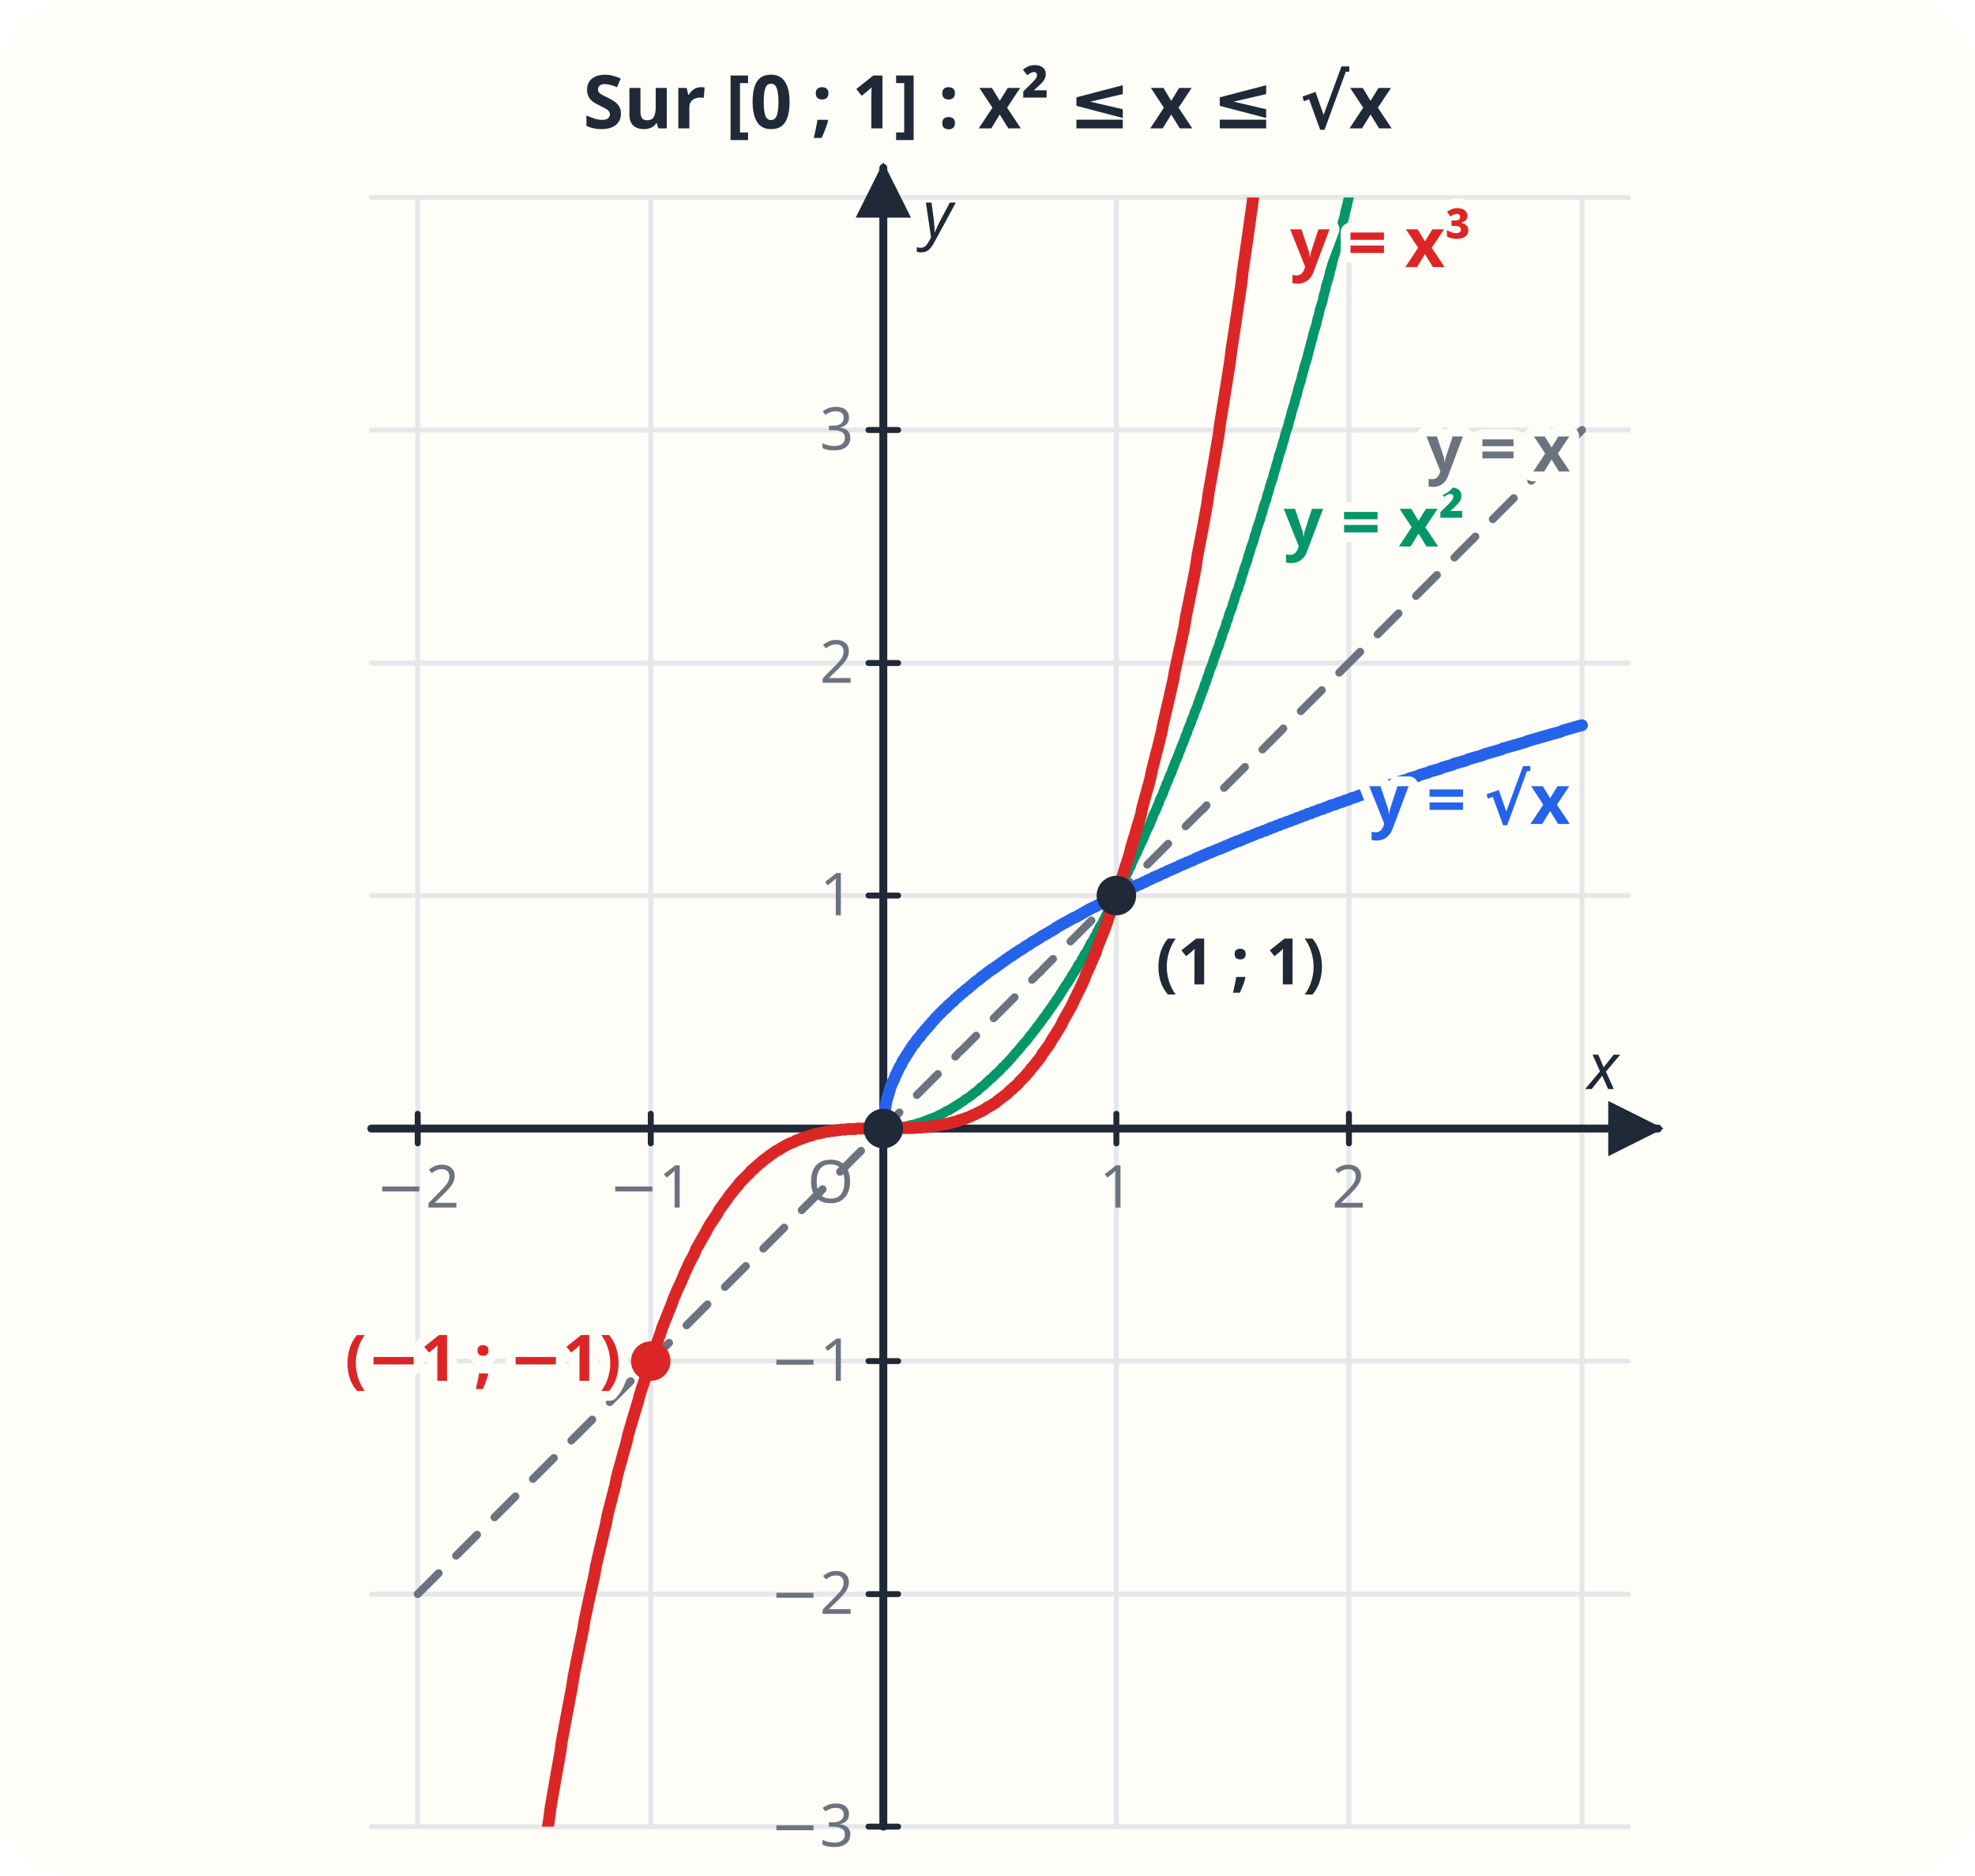
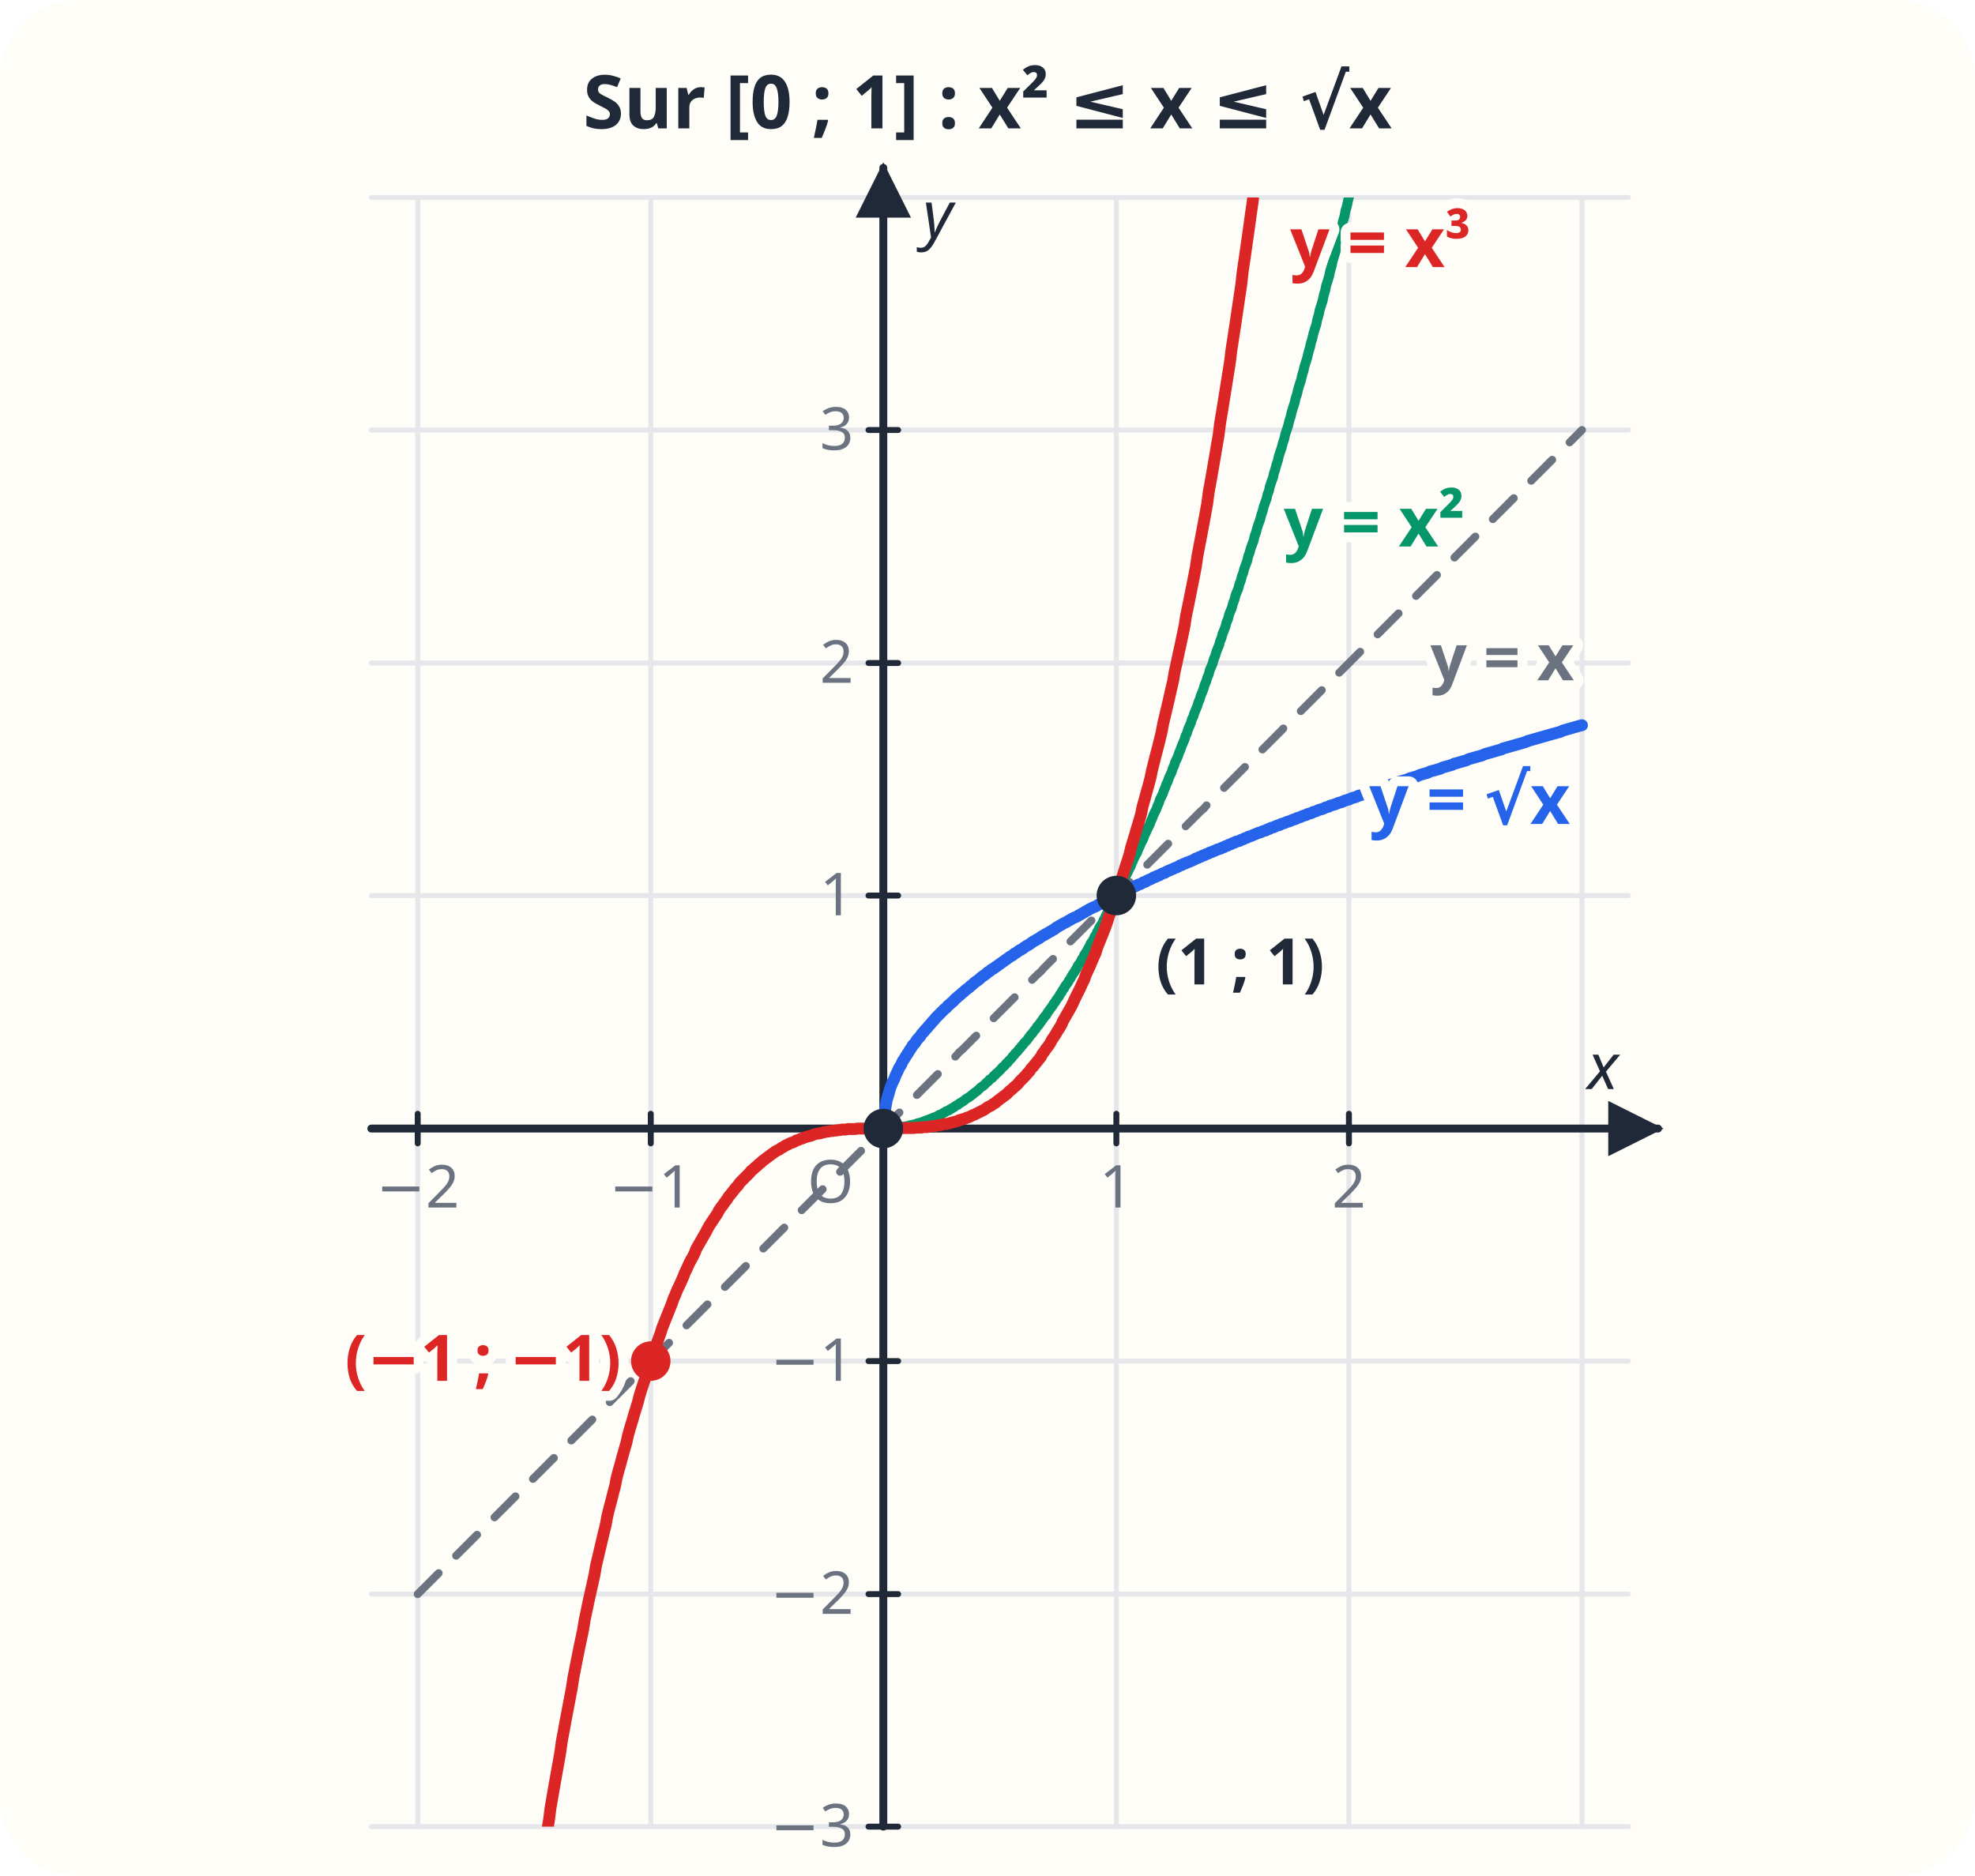
<svg xmlns="http://www.w3.org/2000/svg" viewBox="0 0 400 380" font-family="sans-serif">
  <defs>
    <marker id="a1f2937" viewBox="0 0 10 10" refX="9" refY="5" markerWidth="7" markerHeight="7" orient="auto-start-reverse">
      <path d="M0,0 L10,5 L0,10 z" fill="#1f2937" />
    </marker>
    <clipPath id="clip0">
      <rect x="75.2" y="40.0" width="254.6" height="330.0" />
    </clipPath>
  </defs>
  <rect x="0" y="0" width="400" height="380" rx="16" fill="#fffdf8" />
  <line x1="84.6" y1="370.0" x2="84.6" y2="40.0" stroke="#e5e7eb" stroke-width="1" stroke-linecap="round" />
  <line x1="131.8" y1="370.0" x2="131.8" y2="40.0" stroke="#e5e7eb" stroke-width="1" stroke-linecap="round" />
  <line x1="178.9" y1="370.0" x2="178.9" y2="40.0" stroke="#e5e7eb" stroke-width="1" stroke-linecap="round" />
  <line x1="226.1" y1="370.0" x2="226.1" y2="40.0" stroke="#e5e7eb" stroke-width="1" stroke-linecap="round" />
  <line x1="273.2" y1="370.0" x2="273.2" y2="40.0" stroke="#e5e7eb" stroke-width="1" stroke-linecap="round" />
  <line x1="320.4" y1="370.0" x2="320.4" y2="40.0" stroke="#e5e7eb" stroke-width="1" stroke-linecap="round" />
  <line x1="75.2" y1="370.0" x2="329.8" y2="370.0" stroke="#e5e7eb" stroke-width="1" stroke-linecap="round" />
  <line x1="75.2" y1="322.9" x2="329.8" y2="322.9" stroke="#e5e7eb" stroke-width="1" stroke-linecap="round" />
  <line x1="75.2" y1="275.7" x2="329.8" y2="275.7" stroke="#e5e7eb" stroke-width="1" stroke-linecap="round" />
  <line x1="75.2" y1="228.6" x2="329.8" y2="228.6" stroke="#e5e7eb" stroke-width="1" stroke-linecap="round" />
  <line x1="75.2" y1="181.4" x2="329.8" y2="181.4" stroke="#e5e7eb" stroke-width="1" stroke-linecap="round" />
  <line x1="75.2" y1="134.3" x2="329.8" y2="134.3" stroke="#e5e7eb" stroke-width="1" stroke-linecap="round" />
  <line x1="75.2" y1="87.1" x2="329.8" y2="87.1" stroke="#e5e7eb" stroke-width="1" stroke-linecap="round" />
  <line x1="75.2" y1="40.0" x2="329.8" y2="40.0" stroke="#e5e7eb" stroke-width="1" stroke-linecap="round" />
  <line x1="75.2" y1="228.6" x2="335.8" y2="228.6" stroke="#1f2937" stroke-width="1.6" marker-end="url(#a1f2937)" stroke-linecap="round" />
  <text x="327.8" y="220.6" fill="#1f2937" font-size="13" text-anchor="end" font-style="italic">x</text>
  <line x1="178.9" y1="370.0" x2="178.9" y2="34.0" stroke="#1f2937" stroke-width="1.6" marker-end="url(#a1f2937)" stroke-linecap="round" />
  <text x="186.9" y="48.0" fill="#1f2937" font-size="13" text-anchor="start" font-style="italic">y</text>
  <line x1="84.6" y1="225.6" x2="84.6" y2="231.6" stroke="#1f2937" stroke-width="1.2" stroke-linecap="round" />
  <text x="84.6" y="244.6" fill="#6b7280" font-size="12" text-anchor="middle">−2</text>
  <line x1="131.8" y1="225.6" x2="131.8" y2="231.6" stroke="#1f2937" stroke-width="1.2" stroke-linecap="round" />
  <text x="131.8" y="244.6" fill="#6b7280" font-size="12" text-anchor="middle">−1</text>
  <line x1="226.1" y1="225.6" x2="226.1" y2="231.6" stroke="#1f2937" stroke-width="1.2" stroke-linecap="round" />
  <text x="226.1" y="244.6" fill="#6b7280" font-size="12" text-anchor="middle">1</text>
  <line x1="273.2" y1="225.6" x2="273.2" y2="231.6" stroke="#1f2937" stroke-width="1.2" stroke-linecap="round" />
  <text x="273.2" y="244.6" fill="#6b7280" font-size="12" text-anchor="middle">2</text>
  <line x1="175.9" y1="370.0" x2="181.9" y2="370.0" stroke="#1f2937" stroke-width="1.2" stroke-linecap="round" />
  <text x="172.9" y="374.0" fill="#6b7280" font-size="12" text-anchor="end">−3</text>
  <line x1="175.9" y1="322.9" x2="181.9" y2="322.9" stroke="#1f2937" stroke-width="1.2" stroke-linecap="round" />
  <text x="172.9" y="326.9" fill="#6b7280" font-size="12" text-anchor="end">−2</text>
  <line x1="175.9" y1="275.7" x2="181.9" y2="275.7" stroke="#1f2937" stroke-width="1.2" stroke-linecap="round" />
  <text x="172.9" y="279.7" fill="#6b7280" font-size="12" text-anchor="end">−1</text>
  <line x1="175.9" y1="181.4" x2="181.9" y2="181.4" stroke="#1f2937" stroke-width="1.2" stroke-linecap="round" />
  <text x="172.9" y="185.4" fill="#6b7280" font-size="12" text-anchor="end">1</text>
  <line x1="175.9" y1="134.3" x2="181.9" y2="134.3" stroke="#1f2937" stroke-width="1.2" stroke-linecap="round" />
  <text x="172.9" y="138.3" fill="#6b7280" font-size="12" text-anchor="end">2</text>
  <line x1="175.9" y1="87.1" x2="181.9" y2="87.1" stroke="#1f2937" stroke-width="1.2" stroke-linecap="round" />
  <text x="172.9" y="91.1" fill="#6b7280" font-size="12" text-anchor="end">3</text>
  <text x="172.9" y="243.6" fill="#6b7280" font-size="12" text-anchor="end">O</text>
  <polyline points="84.6,322.9 85.2,322.3 85.8,321.7 86.4,321.1 87.0,320.5 87.6,319.9 88.2,319.3 88.8,318.7 89.4,318.1 89.9,317.6 90.5,317.0 91.1,316.4 91.7,315.8 92.3,315.2 92.9,314.6 93.5,314.0 94.1,313.4 94.7,312.8 95.2,312.3 95.8,311.7 96.4,311.1 97.0,310.5 97.6,309.9 98.2,309.3 98.8,308.7 99.4,308.1 100.0,307.5 100.6,306.9 101.1,306.4 101.7,305.8 102.3,305.2 102.9,304.6 103.5,304.0 104.1,303.4 104.7,302.8 105.3,302.2 105.9,301.6 106.4,301.1 107.0,300.5 107.6,299.9 108.2,299.3 108.8,298.7 109.4,298.1 110.0,297.5 110.6,296.9 111.2,296.3 111.7,295.8 112.3,295.2 112.9,294.6 113.5,294.0 114.1,293.4 114.7,292.8 115.3,292.2 115.9,291.6 116.5,291.0 117.1,290.4 117.6,289.9 118.2,289.3 118.8,288.7 119.4,288.1 120.0,287.5 120.6,286.9 121.2,286.3 121.8,285.7 122.4,285.1 122.9,284.6 123.5,284.0 124.1,283.4 124.7,282.8 125.3,282.2 125.9,281.6 126.5,281.0 127.1,280.4 127.7,279.8 128.2,279.2 128.8,278.7 129.4,278.1 130.0,277.5 130.6,276.9 131.2,276.3 131.8,275.7 132.4,275.1 133.0,274.5 133.6,273.9 134.1,273.4 134.7,272.8 135.3,272.2 135.9,271.6 136.5,271.0 137.1,270.4 137.7,269.8 138.3,269.2 138.9,268.6 139.4,268.1 140.0,267.5 140.6,266.9 141.2,266.3 141.8,265.7 142.4,265.1 143.0,264.5 143.6,263.9 144.2,263.3 144.8,262.8 145.3,262.2 145.9,261.6 146.5,261.0 147.1,260.4 147.7,259.8 148.3,259.2 148.9,258.6 149.5,258.0 150.1,257.4 150.6,256.9 151.2,256.3 151.8,255.7 152.4,255.1 153.0,254.5 153.6,253.9 154.2,253.3 154.8,252.7 155.4,252.1 155.9,251.6 156.5,251.0 157.1,250.4 157.7,249.8 158.3,249.2 158.9,248.6 159.5,248.0 160.1,247.4 160.7,246.8 161.2,246.2 161.8,245.7 162.4,245.1 163.0,244.5 163.6,243.9 164.2,243.3 164.8,242.7 165.4,242.1 166.0,241.5 166.6,240.9 167.1,240.4 167.7,239.8 168.3,239.2 168.9,238.6 169.5,238.0 170.1,237.4 170.7,236.8 171.3,236.2 171.9,235.6 172.4,235.1 173.0,234.5 173.6,233.9 174.2,233.3 174.8,232.7 175.4,232.1 176.0,231.5 176.6,230.9 177.2,230.3 177.8,229.8 178.3,229.2 178.9,228.6 179.5,228.0 180.1,227.4 180.7,226.8 181.3,226.2 181.9,225.6 182.5,225.0 183.1,224.4 183.6,223.9 184.2,223.3 184.8,222.7 185.4,222.1 186.0,221.5 186.6,220.9 187.2,220.3 187.8,219.7 188.4,219.1 188.9,218.6 189.5,218.0 190.1,217.4 190.7,216.8 191.3,216.2 191.9,215.6 192.5,215.0 193.1,214.4 193.7,213.8 194.2,213.2 194.8,212.7 195.4,212.1 196.0,211.5 196.6,210.9 197.2,210.3 197.8,209.7 198.4,209.1 199.0,208.5 199.6,207.9 200.1,207.4 200.7,206.8 201.3,206.2 201.9,205.6 202.5,205.0 203.1,204.4 203.7,203.8 204.3,203.2 204.9,202.6 205.4,202.1 206.0,201.5 206.6,200.9 207.2,200.3 207.8,199.7 208.4,199.1 209.0,198.5 209.6,197.9 210.2,197.3 210.8,196.8 211.3,196.2 211.9,195.6 212.5,195.0 213.1,194.4 213.7,193.8 214.3,193.2 214.9,192.6 215.5,192.0 216.1,191.4 216.6,190.9 217.2,190.3 217.8,189.7 218.4,189.1 219.0,188.5 219.6,187.9 220.2,187.3 220.8,186.7 221.4,186.1 221.9,185.6 222.5,185.0 223.1,184.4 223.7,183.8 224.3,183.2 224.9,182.6 225.5,182.0 226.1,181.4 226.7,180.8 227.2,180.2 227.8,179.7 228.4,179.1 229.0,178.5 229.6,177.9 230.2,177.3 230.8,176.7 231.4,176.1 232.0,175.5 232.6,174.9 233.1,174.4 233.7,173.8 234.3,173.2 234.9,172.6 235.5,172.0 236.1,171.4 236.7,170.8 237.3,170.2 237.9,169.6 238.4,169.1 239.0,168.5 239.6,167.9 240.2,167.3 240.8,166.7 241.4,166.1 242.0,165.5 242.6,164.9 243.2,164.3 243.8,163.8 244.3,163.2 244.9,162.6 245.5,162.0 246.1,161.4 246.7,160.8 247.3,160.2 247.9,159.6 248.5,159.0 249.1,158.4 249.6,157.9 250.2,157.3 250.8,156.7 251.4,156.1 252.0,155.5 252.6,154.9 253.2,154.3 253.8,153.7 254.4,153.1 254.9,152.6 255.5,152.0 256.1,151.4 256.7,150.8 257.3,150.2 257.9,149.6 258.5,149.0 259.1,148.4 259.7,147.8 260.2,147.2 260.8,146.7 261.4,146.1 262.0,145.5 262.6,144.9 263.2,144.3 263.8,143.7 264.4,143.1 265.0,142.5 265.6,141.9 266.1,141.4 266.7,140.8 267.3,140.2 267.9,139.6 268.5,139.0 269.1,138.4 269.7,137.8 270.3,137.2 270.9,136.6 271.4,136.1 272.0,135.5 272.6,134.9 273.2,134.3 273.8,133.7 274.4,133.1 275.0,132.5 275.6,131.9 276.2,131.3 276.8,130.8 277.3,130.2 277.9,129.6 278.5,129.0 279.1,128.4 279.7,127.8 280.3,127.2 280.9,126.6 281.5,126.0 282.1,125.4 282.6,124.9 283.2,124.3 283.8,123.7 284.4,123.1 285.0,122.5 285.6,121.9 286.2,121.3 286.8,120.7 287.4,120.1 287.9,119.6 288.5,119.0 289.1,118.4 289.7,117.8 290.3,117.2 290.9,116.6 291.5,116.0 292.1,115.4 292.7,114.8 293.2,114.3 293.8,113.7 294.4,113.1 295.0,112.5 295.6,111.9 296.2,111.3 296.8,110.7 297.4,110.1 298.0,109.5 298.6,108.9 299.1,108.4 299.7,107.8 300.3,107.2 300.9,106.6 301.5,106.0 302.1,105.4 302.7,104.8 303.3,104.2 303.9,103.6 304.4,103.1 305.0,102.5 305.6,101.9 306.2,101.3 306.8,100.7 307.4,100.1 308.0,99.5 308.6,98.9 309.2,98.3 309.8,97.7 310.3,97.2 310.9,96.6 311.5,96.0 312.1,95.4 312.7,94.8 313.3,94.2 313.9,93.6 314.5,93.0 315.1,92.4 315.6,91.9 316.2,91.3 316.8,90.7 317.4,90.1 318.0,89.5 318.6,88.9 319.2,88.3 319.8,87.7 320.4,87.1" stroke="#6b7280" fill="none" stroke-width="1.6" stroke-dasharray="6 5" clip-path="url(#clip0)" stroke-linejoin="round" stroke-linecap="round" />
  <polyline points="178.9,228.6 179.2,228.6 179.4,228.6 179.7,228.6 180.0,228.5 180.2,228.5 180.5,228.5 180.7,228.5 181.0,228.5 181.3,228.5 181.5,228.4 181.8,228.4 182.0,228.4 182.3,228.3 182.6,228.3 182.8,228.3 183.1,228.2 183.3,228.2 183.6,228.1 183.9,228.1 184.1,228.0 184.4,227.9 184.6,227.9 184.9,227.8 185.2,227.8 185.4,227.7 185.7,227.6 185.9,227.5 186.2,227.5 186.4,227.4 186.7,227.3 187.0,227.2 187.2,227.1 187.5,227.0 187.7,226.9 188.0,226.8 188.3,226.7 188.5,226.6 188.8,226.5 189.0,226.4 189.3,226.3 189.6,226.2 189.8,226.1 190.1,225.9 190.3,225.8 190.6,225.7 190.9,225.6 191.1,225.4 191.4,225.3 191.6,225.1 191.9,225.0 192.2,224.9 192.4,224.7 192.7,224.6 192.9,224.4 193.2,224.3 193.4,224.1 193.7,223.9 194.0,223.8 194.2,223.6 194.5,223.4 194.7,223.3 195.0,223.1 195.3,222.9 195.5,222.7 195.8,222.5 196.0,222.4 196.3,222.2 196.6,222.0 196.8,221.8 197.1,221.6 197.3,221.4 197.6,221.2 197.9,221.0 198.1,220.8 198.4,220.5 198.6,220.3 198.9,220.1 199.2,219.9 199.4,219.7 199.7,219.4 199.9,219.2 200.2,219.0 200.4,218.7 200.7,218.5 201.0,218.3 201.2,218.0 201.5,217.8 201.7,217.5 202.0,217.3 202.3,217.0 202.5,216.8 202.8,216.5 203.0,216.2 203.3,216.0 203.6,215.7 203.8,215.4 204.1,215.2 204.3,214.9 204.6,214.6 204.9,214.3 205.1,214.0 205.4,213.7 205.6,213.4 205.9,213.1 206.2,212.8 206.4,212.5 206.7,212.2 206.9,211.9 207.2,211.6 207.4,211.3 207.7,211.0 208.0,210.7 208.2,210.4 208.5,210.0 208.7,209.7 209.0,209.4 209.3,209.0 209.5,208.7 209.8,208.4 210.0,208.0 210.3,207.7 210.6,207.3 210.8,207.0 211.1,206.6 211.3,206.3 211.6,205.9 211.9,205.6 212.1,205.2 212.4,204.8 212.6,204.5 212.9,204.1 213.2,203.7 213.4,203.3 213.7,203.0 213.9,202.6 214.2,202.2 214.5,201.8 214.7,201.4 215.0,201.0 215.2,200.6 215.5,200.2 215.7,199.8 216.0,199.4 216.3,199.0 216.5,198.6 216.8,198.2 217.0,197.8 217.3,197.3 217.6,196.9 217.8,196.5 218.1,196.1 218.3,195.6 218.6,195.2 218.9,194.8 219.1,194.3 219.4,193.9 219.6,193.4 219.9,193.0 220.2,192.5 220.4,192.1 220.7,191.6 220.9,191.1 221.2,190.7 221.5,190.2 221.7,189.7 222.0,189.3 222.2,188.8 222.5,188.3 222.7,187.8 223.0,187.4 223.3,186.9 223.5,186.4 223.8,185.9 224.0,185.4 224.3,184.9 224.6,184.4 224.8,183.9 225.1,183.4 225.3,182.9 225.6,182.4 225.9,181.9 226.1,181.3 226.4,180.8 226.6,180.3 226.9,179.8 227.2,179.2 227.4,178.7 227.7,178.2 227.9,177.6 228.2,177.1 228.5,176.5 228.7,176.0 229.0,175.5 229.2,174.9 229.5,174.3 229.7,173.8 230.0,173.2 230.3,172.7 230.5,172.1 230.8,171.5 231.0,171.0 231.3,170.4 231.6,169.8 231.8,169.2 232.1,168.6 232.3,168.1 232.6,167.5 232.9,166.9 233.1,166.3 233.4,165.7 233.6,165.1 233.9,164.5 234.2,163.9 234.4,163.3 234.7,162.7 234.9,162.0 235.2,161.4 235.5,160.8 235.7,160.2 236.0,159.5 236.2,158.9 236.5,158.3 236.7,157.7 237.0,157.0 237.3,156.4 237.5,155.7 237.8,155.1 238.0,154.4 238.3,153.8 238.6,153.1 238.8,152.5 239.1,151.8 239.3,151.2 239.6,150.5 239.9,149.8 240.1,149.1 240.4,148.5 240.6,147.8 240.9,147.1 241.2,146.4 241.4,145.7 241.7,145.1 241.9,144.4 242.2,143.7 242.5,143.0 242.7,142.3 243.0,141.6 243.2,140.9 243.5,140.2 243.8,139.4 244.0,138.7 244.3,138.0 244.5,137.3 244.8,136.6 245.0,135.8 245.3,135.1 245.6,134.4 245.8,133.6 246.1,132.9 246.3,132.2 246.6,131.4 246.9,130.7 247.1,129.9 247.4,129.2 247.6,128.4 247.9,127.7 248.2,126.9 248.4,126.1 248.7,125.4 248.9,124.6 249.2,123.8 249.5,123.1 249.7,122.3 250.0,121.5 250.2,120.7 250.5,119.9 250.8,119.2 251.0,118.4 251.3,117.6 251.5,116.8 251.8,116.0 252.0,115.2 252.3,114.4 252.6,113.6 252.8,112.7 253.1,111.9 253.3,111.1 253.6,110.3 253.9,109.5 254.1,108.6 254.4,107.8 254.6,107.0 254.9,106.1 255.2,105.3 255.4,104.5 255.7,103.6 255.9,102.8 256.2,101.9 256.5,101.1 256.7,100.2 257.0,99.4 257.2,98.5 257.5,97.6 257.8,96.8 258.0,95.9 258.3,95.0 258.5,94.2 258.8,93.3 259.0,92.4 259.3,91.5 259.6,90.6 259.8,89.8 260.1,88.9 260.3,88.0 260.6,87.1 260.9,86.2 261.1,85.3 261.4,84.4 261.6,83.5 261.9,82.5 262.2,81.6 262.4,80.7 262.7,79.8 262.9,78.9 263.2,77.9 263.5,77.0 263.7,76.1 264.0,75.1 264.2,74.2 264.5,73.3 264.8,72.3 265.0,71.4 265.3,70.4 265.5,69.5 265.8,68.5 266.0,67.6 266.3,66.6 266.6,65.7 266.8,64.7 267.1,63.7 267.3,62.7 267.6,61.8 267.9,60.8 268.1,59.8 268.4,58.8 268.6,57.8 268.9,56.9 269.2,55.9 269.4,54.9 269.7,53.9 269.9,52.9 270.2,51.9 270.5,50.9 270.7,49.9 271.0,48.9 271.2,47.8 271.5,46.8 271.8,45.8 272.0,44.8 272.3,43.8 272.5,42.7 272.8,41.7 273.0,40.7 273.3,39.6 273.6,38.6 273.8,37.5 274.1,36.5 274.3,35.4 274.6,34.4 274.9,33.3 275.1,32.3 275.4,31.2 275.6,30.2 275.9,29.1 276.2,28.0 276.4,27.0 276.7,25.9 276.9,24.8 277.2,23.7 277.5,22.6 277.7,21.6 278.0,20.5 278.2,19.4 278.5,18.3 278.8,17.2 279.0,16.1 279.3,15.0 279.5,13.9 279.8,12.8 280.1,11.7 280.3,10.6 280.6,9.4 280.8,8.3 281.1,7.2 281.3,6.1 281.6,4.9 281.9,3.8 282.1,2.7 282.4,1.5 282.6,0.4" stroke="#059669" fill="none" stroke-width="2" clip-path="url(#clip0)" stroke-linejoin="round" stroke-linecap="round" />
  <polyline points="178.9,228.6 179.3,224.5 179.6,222.8 180.0,221.5 180.3,220.4 180.7,219.4 181.1,218.6 181.4,217.8 181.8,217.0 182.1,216.3 182.5,215.7 182.8,215.0 183.2,214.4 183.5,213.9 183.9,213.3 184.2,212.8 184.6,212.2 184.9,211.7 185.3,211.3 185.6,210.8 186.0,210.3 186.4,209.9 186.7,209.4 187.1,209.0 187.4,208.6 187.8,208.2 188.1,207.8 188.5,207.4 188.8,207.0 189.2,206.6 189.5,206.2 189.9,205.8 190.2,205.5 190.6,205.1 190.9,204.8 191.3,204.4 191.7,204.1 192.0,203.7 192.4,203.4 192.7,203.1 193.1,202.8 193.4,202.4 193.8,202.1 194.1,201.8 194.5,201.5 194.8,201.2 195.2,200.9 195.5,200.6 195.9,200.3 196.3,200.0 196.6,199.7 197.0,199.4 197.3,199.1 197.7,198.8 198.0,198.6 198.4,198.3 198.7,198.0 199.1,197.7 199.4,197.5 199.8,197.2 200.1,196.9 200.5,196.7 200.8,196.4 201.2,196.2 201.6,195.9 201.9,195.7 202.3,195.4 202.6,195.2 203.0,194.9 203.3,194.7 203.7,194.4 204.0,194.2 204.4,193.9 204.7,193.7 205.1,193.5 205.4,193.2 205.8,193.0 206.2,192.7 206.5,192.5 206.9,192.3 207.2,192.1 207.6,191.8 207.9,191.6 208.3,191.4 208.6,191.2 209.0,190.9 209.3,190.7 209.7,190.5 210.0,190.3 210.4,190.1 210.8,189.8 211.1,189.6 211.5,189.4 211.8,189.2 212.2,189.0 212.5,188.8 212.9,188.6 213.2,188.4 213.6,188.2 213.9,187.9 214.3,187.7 214.6,187.5 215.0,187.3 215.3,187.1 215.7,186.9 216.1,186.7 216.4,186.5 216.8,186.3 217.1,186.1 217.5,185.9 217.8,185.8 218.2,185.6 218.5,185.4 218.9,185.2 219.2,185.0 219.6,184.8 219.9,184.6 220.3,184.4 220.6,184.2 221.0,184.0 221.4,183.8 221.7,183.7 222.1,183.5 222.4,183.3 222.8,183.1 223.1,182.9 223.5,182.7 223.8,182.6 224.2,182.4 224.5,182.2 224.9,182.0 225.2,181.8 225.6,181.7 226.0,181.5 226.3,181.3 226.7,181.1 227.0,181.0 227.4,180.8 227.7,180.6 228.1,180.4 228.4,180.3 228.8,180.1 229.1,179.9 229.5,179.7 229.8,179.6 230.2,179.4 230.5,179.2 230.9,179.1 231.3,178.9 231.6,178.7 232.0,178.6 232.3,178.4 232.7,178.2 233.0,178.1 233.4,177.9 233.7,177.7 234.1,177.6 234.4,177.4 234.8,177.3 235.1,177.1 235.5,176.9 235.9,176.8 236.2,176.6 236.6,176.4 236.9,176.3 237.3,176.1 237.6,176.0 238.0,175.8 238.3,175.7 238.7,175.5 239.0,175.3 239.4,175.2 239.7,175.0 240.1,174.9 240.4,174.7 240.8,174.6 241.2,174.4 241.5,174.3 241.9,174.1 242.2,173.9 242.6,173.8 242.9,173.6 243.3,173.5 243.6,173.3 244.0,173.2 244.3,173.0 244.7,172.9 245.0,172.7 245.4,172.6 245.8,172.4 246.1,172.3 246.5,172.1 246.8,172.0 247.2,171.9 247.5,171.7 247.9,171.6 248.2,171.4 248.6,171.3 248.9,171.1 249.3,171.0 249.6,170.8 250.0,170.7 250.3,170.5 250.7,170.4 251.1,170.3 251.4,170.1 251.8,170.0 252.1,169.8 252.5,169.7 252.8,169.5 253.2,169.4 253.5,169.3 253.9,169.1 254.2,169.0 254.6,168.8 254.9,168.7 255.3,168.6 255.7,168.4 256.0,168.3 256.4,168.2 256.7,168.0 257.1,167.9 257.4,167.7 257.8,167.6 258.1,167.5 258.5,167.3 258.8,167.2 259.2,167.1 259.5,166.9 259.9,166.8 260.2,166.7 260.6,166.5 261.0,166.4 261.3,166.3 261.7,166.1 262.0,166.0 262.4,165.9 262.7,165.7 263.1,165.6 263.4,165.5 263.8,165.3 264.1,165.2 264.5,165.1 264.8,164.9 265.2,164.8 265.6,164.7 265.9,164.5 266.3,164.4 266.6,164.3 267.0,164.1 267.3,164.0 267.7,163.9 268.0,163.8 268.4,163.6 268.7,163.5 269.1,163.4 269.4,163.2 269.8,163.1 270.1,163.0 270.5,162.9 270.9,162.7 271.2,162.6 271.6,162.5 271.9,162.4 272.3,162.2 272.6,162.1 273.0,162.0 273.3,161.9 273.7,161.7 274.0,161.6 274.4,161.5 274.7,161.4 275.1,161.2 275.5,161.1 275.8,161.0 276.2,160.9 276.5,160.7 276.9,160.6 277.2,160.5 277.6,160.4 277.9,160.3 278.3,160.1 278.6,160.0 279.0,159.9 279.3,159.8 279.7,159.6 280.1,159.5 280.4,159.4 280.8,159.3 281.1,159.2 281.5,159.0 281.8,158.9 282.2,158.8 282.5,158.7 282.9,158.6 283.2,158.4 283.6,158.3 283.9,158.2 284.3,158.1 284.6,158.0 285.0,157.9 285.4,157.7 285.7,157.6 286.1,157.5 286.4,157.4 286.8,157.3 287.1,157.2 287.5,157.0 287.8,156.9 288.2,156.8 288.5,156.7 288.9,156.6 289.2,156.5 289.6,156.3 289.9,156.2 290.3,156.1 290.7,156.0 291.0,155.9 291.4,155.8 291.7,155.7 292.1,155.5 292.4,155.4 292.8,155.3 293.1,155.2 293.5,155.1 293.8,155.0 294.2,154.9 294.5,154.7 294.9,154.6 295.3,154.5 295.6,154.4 296.0,154.3 296.3,154.2 296.7,154.1 297.0,154.0 297.4,153.8 297.7,153.7 298.1,153.6 298.4,153.5 298.8,153.4 299.1,153.3 299.5,153.2 299.9,153.1 300.2,153.0 300.6,152.8 300.9,152.7 301.3,152.6 301.6,152.5 302.0,152.4 302.3,152.3 302.7,152.2 303.0,152.1 303.4,152.0 303.7,151.9 304.1,151.8 304.4,151.6 304.8,151.5 305.2,151.4 305.5,151.3 305.9,151.2 306.2,151.1 306.6,151.0 306.9,150.9 307.3,150.8 307.6,150.7 308.0,150.6 308.3,150.5 308.7,150.4 309.0,150.3 309.4,150.1 309.8,150.0 310.1,149.9 310.5,149.8 310.8,149.7 311.2,149.6 311.5,149.5 311.9,149.4 312.2,149.3 312.6,149.2 312.9,149.1 313.3,149.0 313.6,148.9 314.0,148.8 314.3,148.7 314.7,148.6 315.1,148.5 315.4,148.4 315.8,148.3 316.1,148.2 316.5,148.0 316.8,147.9 317.2,147.8 317.5,147.7 317.9,147.6 318.2,147.5 318.6,147.4 318.9,147.3 319.3,147.2 319.6,147.1 320.0,147.0 320.4,146.9" stroke="#2563eb" fill="none" stroke-width="2.4" clip-path="url(#clip0)" stroke-linejoin="round" stroke-linecap="round" />
  <polyline points="103.5,421.7 103.9,418.7 104.3,415.8 104.6,413.0 105.0,410.1 105.4,407.3 105.8,404.6 106.2,401.8 106.6,399.1 106.9,396.4 107.3,393.7 107.7,391.1 108.1,388.5 108.5,385.9 108.9,383.3 109.2,380.8 109.6,378.3 110.0,375.9 110.4,373.4 110.8,371.0 111.2,368.6 111.5,366.2 111.9,363.9 112.3,361.6 112.7,359.3 113.1,357.1 113.5,354.8 113.8,352.6 114.2,350.5 114.6,348.3 115.0,346.2 115.4,344.1 115.8,342.0 116.1,340.0 116.5,337.9 116.9,335.9 117.3,333.9 117.7,332.0 118.1,330.1 118.4,328.2 118.8,326.3 119.2,324.4 119.6,322.6 120.0,320.8 120.4,319.0 120.7,317.2 121.1,315.5 121.5,313.8 121.9,312.1 122.3,310.4 122.7,308.8 123.0,307.1 123.4,305.5 123.8,304.0 124.2,302.4 124.6,300.9 124.9,299.3 125.3,297.8 125.7,296.4 126.1,294.9 126.5,293.5 126.9,292.1 127.2,290.7 127.6,289.3 128.0,288.0 128.4,286.6 128.8,285.3 129.2,284.0 129.5,282.8 129.9,281.5 130.3,280.3 130.7,279.1 131.1,277.9 131.5,276.7 131.8,275.5 132.2,274.4 132.6,273.3 133.0,272.2 133.4,271.1 133.8,270.0 134.1,269.0 134.5,268.0 134.9,267.0 135.3,266.0 135.7,265.0 136.1,264.0 136.4,263.1 136.8,262.2 137.2,261.2 137.6,260.4 138.0,259.5 138.4,258.6 138.7,257.8 139.1,257.0 139.5,256.1 139.9,255.3 140.3,254.6 140.7,253.8 141.0,253.0 141.4,252.3 141.8,251.6 142.2,250.9 142.6,250.2 143.0,249.5 143.3,248.9 143.7,248.2 144.1,247.6 144.5,247.0 144.9,246.4 145.3,245.8 145.6,245.2 146.0,244.6 146.4,244.1 146.8,243.5 147.2,243.0 147.5,242.5 147.9,242.0 148.3,241.5 148.7,241.0 149.1,240.5 149.5,240.1 149.8,239.6 150.2,239.2 150.6,238.8 151.0,238.4 151.4,238.0 151.8,237.6 152.1,237.2 152.5,236.9 152.9,236.5 153.3,236.2 153.7,235.8 154.1,235.5 154.4,235.2 154.8,234.9 155.2,234.6 155.6,234.3 156.0,234.0 156.4,233.7 156.7,233.5 157.1,233.2 157.5,233.0 157.9,232.8 158.3,232.5 158.7,232.3 159.0,232.1 159.4,231.9 159.8,231.7 160.2,231.5 160.6,231.4 161.0,231.2 161.3,231.0 161.7,230.9 162.1,230.7 162.5,230.6 162.9,230.4 163.3,230.3 163.6,230.2 164.0,230.1 164.4,230.0 164.8,229.8 165.2,229.7 165.6,229.6 165.9,229.6 166.3,229.5 166.7,229.4 167.1,229.3 167.5,229.2 167.8,229.2 168.2,229.1 168.6,229.1 169.0,229.0 169.4,229.0 169.8,228.9 170.1,228.9 170.5,228.8 170.9,228.8 171.3,228.8 171.7,228.7 172.1,228.7 172.4,228.7 172.8,228.7 173.2,228.7 173.6,228.6 174.0,228.6 174.4,228.6 174.7,228.6 175.1,228.6 175.5,228.6 175.9,228.6 176.3,228.6 176.7,228.6 177.0,228.6 177.4,228.6 177.8,228.6 178.2,228.6 178.6,228.6 179.0,228.6 179.3,228.6 179.7,228.6 180.1,228.6 180.5,228.6 180.9,228.6 181.3,228.6 181.6,228.6 182.0,228.6 182.4,228.6 182.8,228.5 183.2,228.5 183.6,228.5 183.9,228.5 184.3,228.5 184.7,228.5 185.1,228.5 185.5,228.4 185.9,228.4 186.2,228.4 186.6,228.4 187.0,228.3 187.4,228.3 187.8,228.3 188.2,228.2 188.5,228.2 188.9,228.1 189.3,228.1 189.7,228.0 190.1,227.9 190.4,227.9 190.8,227.8 191.2,227.7 191.6,227.7 192.0,227.6 192.4,227.5 192.7,227.4 193.1,227.3 193.5,227.2 193.9,227.1 194.3,226.9 194.7,226.8 195.0,226.7 195.4,226.6 195.8,226.4 196.2,226.3 196.6,226.1 197.0,225.9 197.3,225.8 197.7,225.6 198.1,225.4 198.5,225.2 198.9,225.0 199.3,224.8 199.6,224.6 200.0,224.3 200.4,224.1 200.8,223.9 201.2,223.6 201.6,223.4 201.9,223.1 202.3,222.8 202.7,222.5 203.1,222.2 203.5,221.9 203.9,221.6 204.2,221.3 204.6,220.9 205.0,220.6 205.4,220.2 205.8,219.9 206.2,219.5 206.5,219.1 206.9,218.7 207.3,218.3 207.7,217.9 208.1,217.4 208.5,217.0 208.8,216.5 209.2,216.1 209.6,215.6 210.0,215.1 210.4,214.6 210.8,214.1 211.1,213.5 211.5,213.0 211.9,212.4 212.3,211.9 212.7,211.3 213.0,210.7 213.4,210.1 213.8,209.5 214.2,208.8 214.6,208.2 215.0,207.5 215.3,206.8 215.7,206.1 216.1,205.4 216.5,204.7 216.9,204.0 217.3,203.2 217.6,202.5 218.0,201.7 218.4,200.9 218.8,200.1 219.2,199.2 219.6,198.4 219.9,197.5 220.3,196.6 220.7,195.8 221.1,194.8 221.5,193.9 221.9,193.0 222.2,192.0 222.6,191.0 223.0,190.0 223.4,189.0 223.8,188.0 224.2,186.9 224.5,185.9 224.9,184.8 225.3,183.7 225.7,182.6 226.1,181.4 226.5,180.3 226.8,179.1 227.2,177.9 227.6,176.7 228.0,175.4 228.4,174.2 228.8,172.9 229.1,171.6 229.5,170.3 229.9,169.0 230.3,167.6 230.7,166.3 231.1,164.9 231.4,163.4 231.8,162.0 232.2,160.5 232.6,159.1 233.0,157.6 233.3,156.1 233.7,154.5 234.1,152.9 234.5,151.4 234.9,149.8 235.3,148.1 235.6,146.5 236.0,144.8 236.4,143.1 236.8,141.4 237.2,139.6 237.6,137.9 237.9,136.1 238.3,134.3 238.7,132.4 239.1,130.6 239.5,128.7 239.9,126.8 240.2,124.8 240.6,122.9 241.0,120.9 241.4,118.9 241.8,116.9 242.2,114.8 242.5,112.7 242.9,110.6 243.3,108.5 243.7,106.4 244.1,104.2 244.5,102.0 244.8,99.7 245.2,97.5 245.6,95.2 246.0,92.9 246.4,90.5 246.8,88.2 247.1,85.8 247.5,83.4 247.9,80.9 248.3,78.4 248.7,75.9 249.1,73.4 249.4,70.9 249.8,68.3 250.2,65.7 250.6,63.0 251.0,60.3 251.4,57.6 251.7,54.9 252.1,52.2 252.5,49.4 252.9,46.6 253.3,43.7 253.7,40.9 254.0,38.0 254.4,35.0 254.8,32.1 255.2,29.1 255.6,26.0 255.9,23.0 256.3,19.9 256.7,16.8" stroke="#dc2626" fill="none" stroke-width="2.4" clip-path="url(#clip0)" stroke-linejoin="round" stroke-linecap="round" />
  <circle cx="226.1" cy="181.4" r="4" fill="#1f2937" />
  <circle cx="178.9" cy="228.6" r="4" fill="#1f2937" />
  <circle cx="131.8" cy="275.7" r="4" fill="#dc2626" />
  <text x="318.0" y="166.9" fill="#fffdf8" stroke="#fffdf8" stroke-width="4" stroke-linejoin="round" font-size="14" text-anchor="end" font-weight="bold">y = √x</text>
  <text x="318.0" y="166.9" fill="#2563eb" font-size="14" text-anchor="end" font-weight="bold">y = √x</text>
  <text x="261.3" y="54.1" fill="#fffdf8" stroke="#fffdf8" stroke-width="4" stroke-linejoin="round" font-size="14" text-anchor="start" font-weight="bold">y = x³</text>
  <text x="261.3" y="54.1" fill="#dc2626" font-size="14" text-anchor="start" font-weight="bold">y = x³</text>
  <text x="260.0" y="110.7" fill="#fffdf8" stroke="#fffdf8" stroke-width="4" stroke-linejoin="round" font-size="14" text-anchor="start" font-weight="bold">y = x²</text>
  <text x="260.0" y="110.7" fill="#059669" font-size="14" text-anchor="start" font-weight="bold">y = x²</text>
-   <text x="318.0" y="95.5" fill="#fffdf8" stroke="#fffdf8" stroke-width="4" stroke-linejoin="round" font-size="13" text-anchor="end" font-weight="bold">y = x</text>
-   <text x="318.0" y="95.5" fill="#6b7280" font-size="13" text-anchor="end" font-weight="bold">y = x</text>
+   <text x="289.7" y="137.8" fill="#fffdf8" stroke="#fffdf8" stroke-width="4" stroke-linejoin="round" font-size="13" text-anchor="start" font-weight="bold">y = x</text>
+   <text x="289.7" y="137.8" fill="#6b7280" font-size="13" text-anchor="start" font-weight="bold">y = x</text>
  <text x="234.1" y="199.4" fill="#fffdf8" stroke="#fffdf8" stroke-width="4" stroke-linejoin="round" font-size="13" text-anchor="start" font-weight="bold">(1 ; 1)</text>
  <text x="234.1" y="199.4" fill="#1f2937" font-size="13" text-anchor="start" font-weight="bold">(1 ; 1)</text>
  <text x="125.8" y="279.7" fill="#fffdf8" stroke="#fffdf8" stroke-width="4" stroke-linejoin="round" font-size="13" text-anchor="end" font-weight="bold">(−1 ; −1)</text>
  <text x="125.8" y="279.7" fill="#dc2626" font-size="13" text-anchor="end" font-weight="bold">(−1 ; −1)</text>
  <text x="200.0" y="26.0" fill="#1f2937" font-size="15" text-anchor="middle" font-weight="bold">Sur [0 ; 1] : x² ≤ x ≤ √x</text>
</svg>
